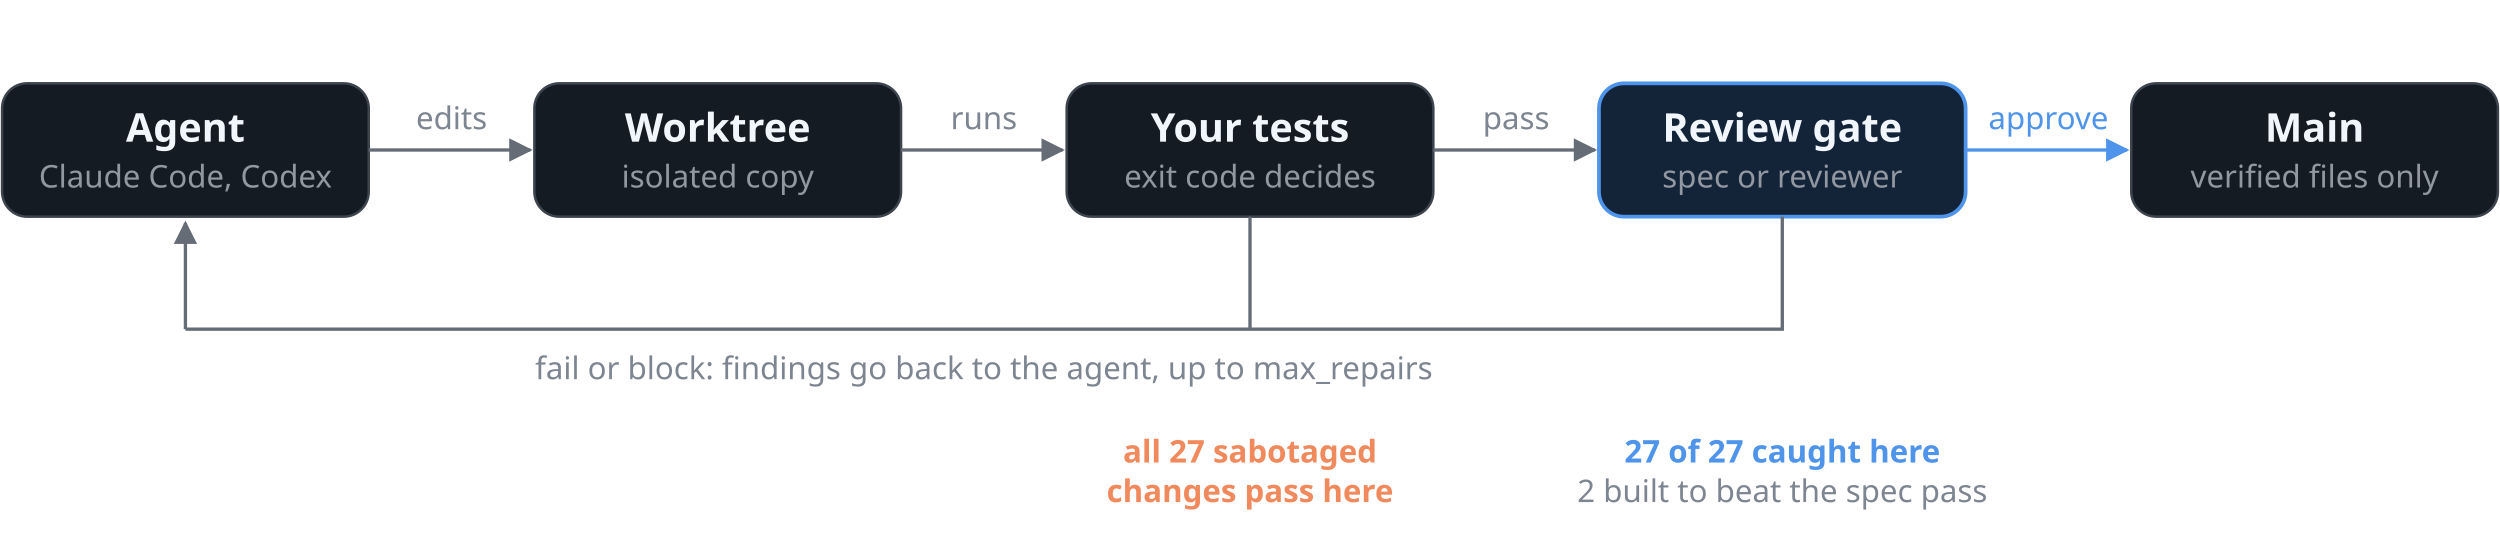
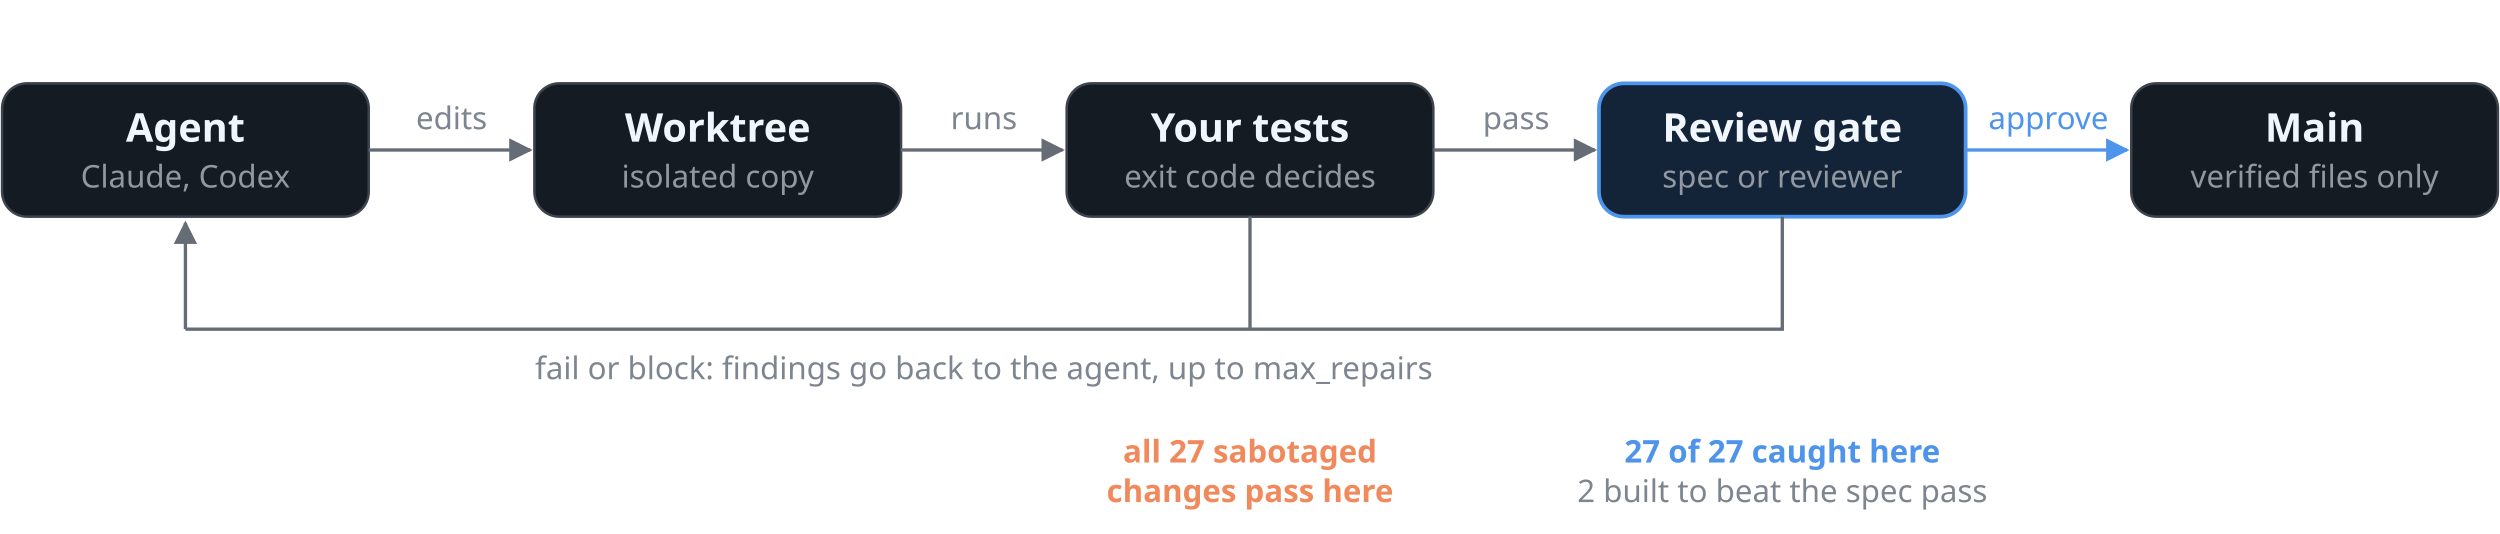
<svg xmlns="http://www.w3.org/2000/svg" viewBox="0 0 1200 256" width="1200" height="256" role="img" aria-label="The agent edits an isolated worktree; your tests run; changes that pass go to an independent check, a spec or a reviewer from another lab, before reaching main. Failures and blocks go back to the agent. All 27 sabotaged changes pass the tests; the check catches 27, and 2 attacks built to beat the spec get through.">
  <defs>
    <marker id="arr" viewBox="0 0 10 10" refX="9" refY="5" markerWidth="7" markerHeight="7" orient="auto-start-reverse">
      <path d="M0,0 L10,5 L0,10 z" fill="#656c76" />
    </marker>
    <marker id="arr_a" viewBox="0 0 10 10" refX="9" refY="5" markerWidth="7" markerHeight="7" orient="auto-start-reverse">
      <path d="M0,0 L10,5 L0,10 z" fill="#4d94ea" />
    </marker>
    <marker id="arr_b" viewBox="0 0 10 10" refX="9" refY="5" markerWidth="7" markerHeight="7" orient="auto-start-reverse">
      <path d="M0,0 L10,5 L0,10 z" fill="#d95926" />
    </marker>
  </defs>
  <rect x="1.0" y="40" width="176" height="64" rx="12" fill="#151b23" stroke="#3d444d" stroke-width="1.2" />
  <text x="89.0" y="68.0" font-family="-apple-system, BlinkMacSystemFont, 'Segoe UI', 'Noto Sans', Helvetica, Arial, sans-serif" font-size="19" font-weight="600" fill="#f0f6fc" text-anchor="middle">Agent</text>
-   <text x="89.0" y="90.0" font-family="-apple-system, BlinkMacSystemFont, 'Segoe UI', 'Noto Sans', Helvetica, Arial, sans-serif" font-size="15" font-weight="400" fill="#9198a1" text-anchor="middle">Claude Code, Codex</text>
+   <text x="89.0" y="90.0" font-family="-apple-system, BlinkMacSystemFont, 'Segoe UI', 'Noto Sans', Helvetica, Arial, sans-serif" font-size="15" font-weight="400" fill="#9198a1" text-anchor="middle">Claude, Codex</text>
  <rect x="256.5" y="40" width="176" height="64" rx="12" fill="#151b23" stroke="#3d444d" stroke-width="1.2" />
  <text x="344.5" y="68.0" font-family="-apple-system, BlinkMacSystemFont, 'Segoe UI', 'Noto Sans', Helvetica, Arial, sans-serif" font-size="19" font-weight="600" fill="#f0f6fc" text-anchor="middle">Worktree</text>
  <text x="344.5" y="90.0" font-family="-apple-system, BlinkMacSystemFont, 'Segoe UI', 'Noto Sans', Helvetica, Arial, sans-serif" font-size="15" font-weight="400" fill="#9198a1" text-anchor="middle">isolated copy</text>
  <rect x="512.0" y="40" width="176" height="64" rx="12" fill="#151b23" stroke="#3d444d" stroke-width="1.2" />
  <text x="600.0" y="68.0" font-family="-apple-system, BlinkMacSystemFont, 'Segoe UI', 'Noto Sans', Helvetica, Arial, sans-serif" font-size="19" font-weight="600" fill="#f0f6fc" text-anchor="middle">Your tests</text>
  <text x="600.0" y="90.0" font-family="-apple-system, BlinkMacSystemFont, 'Segoe UI', 'Noto Sans', Helvetica, Arial, sans-serif" font-size="15" font-weight="400" fill="#9198a1" text-anchor="middle">exit code decides</text>
  <rect x="767.5" y="40" width="176" height="64" rx="12" fill="#132338" stroke="#4d94ea" stroke-width="1.8" />
  <text x="855.5" y="68.0" font-family="-apple-system, BlinkMacSystemFont, 'Segoe UI', 'Noto Sans', Helvetica, Arial, sans-serif" font-size="19" font-weight="600" fill="#f0f6fc" text-anchor="middle">Review gate</text>
  <text x="855.5" y="90.0" font-family="-apple-system, BlinkMacSystemFont, 'Segoe UI', 'Noto Sans', Helvetica, Arial, sans-serif" font-size="15" font-weight="400" fill="#9198a1" text-anchor="middle">spec or reviewer</text>
  <rect x="1023.0" y="40" width="176" height="64" rx="12" fill="#151b23" stroke="#3d444d" stroke-width="1.2" />
  <text x="1111.0" y="68.0" font-family="-apple-system, BlinkMacSystemFont, 'Segoe UI', 'Noto Sans', Helvetica, Arial, sans-serif" font-size="19" font-weight="600" fill="#f0f6fc" text-anchor="middle">Main</text>
  <text x="1111.0" y="90.0" font-family="-apple-system, BlinkMacSystemFont, 'Segoe UI', 'Noto Sans', Helvetica, Arial, sans-serif" font-size="15" font-weight="400" fill="#9198a1" text-anchor="middle">verified files only</text>
  <line x1="177.0" y1="72.0" x2="254.5" y2="72.0" stroke="#656c76" stroke-width="1.6" marker-end="url(#arr)" />
  <text x="216.75" y="62.0" font-family="-apple-system, BlinkMacSystemFont, 'Segoe UI', 'Noto Sans', Helvetica, Arial, sans-serif" font-size="15" font-weight="400" fill="#7d8590" text-anchor="middle">edits</text>
  <line x1="432.5" y1="72.0" x2="510.0" y2="72.0" stroke="#656c76" stroke-width="1.6" marker-end="url(#arr)" />
  <text x="472.25" y="62.0" font-family="-apple-system, BlinkMacSystemFont, 'Segoe UI', 'Noto Sans', Helvetica, Arial, sans-serif" font-size="15" font-weight="400" fill="#7d8590" text-anchor="middle">runs</text>
  <line x1="688.0" y1="72.0" x2="765.5" y2="72.0" stroke="#656c76" stroke-width="1.6" marker-end="url(#arr)" />
  <text x="727.75" y="62.0" font-family="-apple-system, BlinkMacSystemFont, 'Segoe UI', 'Noto Sans', Helvetica, Arial, sans-serif" font-size="15" font-weight="400" fill="#7d8590" text-anchor="middle">pass</text>
  <line x1="943.5" y1="72.0" x2="1021.0" y2="72.0" stroke="#4d94ea" stroke-width="1.6" marker-end="url(#arr_a)" />
  <text x="983.25" y="62.0" font-family="-apple-system, BlinkMacSystemFont, 'Segoe UI', 'Noto Sans', Helvetica, Arial, sans-serif" font-size="15" font-weight="400" fill="#4d94ea" text-anchor="middle">approve</text>
  <path d="M600.0,104 V158 M855.5,104 V158 H89.0" fill="none" stroke="#656c76" stroke-width="1.6" />
  <path d="M89.0,158 V107" fill="none" stroke="#656c76" stroke-width="1.6" marker-end="url(#arr)" />
  <text x="472.25" y="182" font-family="-apple-system, BlinkMacSystemFont, 'Segoe UI', 'Noto Sans', Helvetica, Arial, sans-serif" font-size="15" font-weight="400" fill="#7d8590" text-anchor="middle">fail or block: findings go back to the agent, up to max_repairs</text>
  <text x="600.0" y="222" font-family="-apple-system, BlinkMacSystemFont, 'Segoe UI', 'Noto Sans', Helvetica, Arial, sans-serif" font-size="15" font-weight="600" fill="#f08a5d" text-anchor="middle">all 27 sabotaged</text>
  <text x="600.0" y="241" font-family="-apple-system, BlinkMacSystemFont, 'Segoe UI', 'Noto Sans', Helvetica, Arial, sans-serif" font-size="15" font-weight="600" fill="#f08a5d" text-anchor="middle">changes pass here</text>
  <text x="855.5" y="222" font-family="-apple-system, BlinkMacSystemFont, 'Segoe UI', 'Noto Sans', Helvetica, Arial, sans-serif" font-size="15" font-weight="600" fill="#4d94ea" text-anchor="middle">27 of 27 caught here</text>
  <text x="855.5" y="241" font-family="-apple-system, BlinkMacSystemFont, 'Segoe UI', 'Noto Sans', Helvetica, Arial, sans-serif" font-size="15" font-weight="400" fill="#7d8590" text-anchor="middle">2 built to beat the spec pass</text>
</svg>
